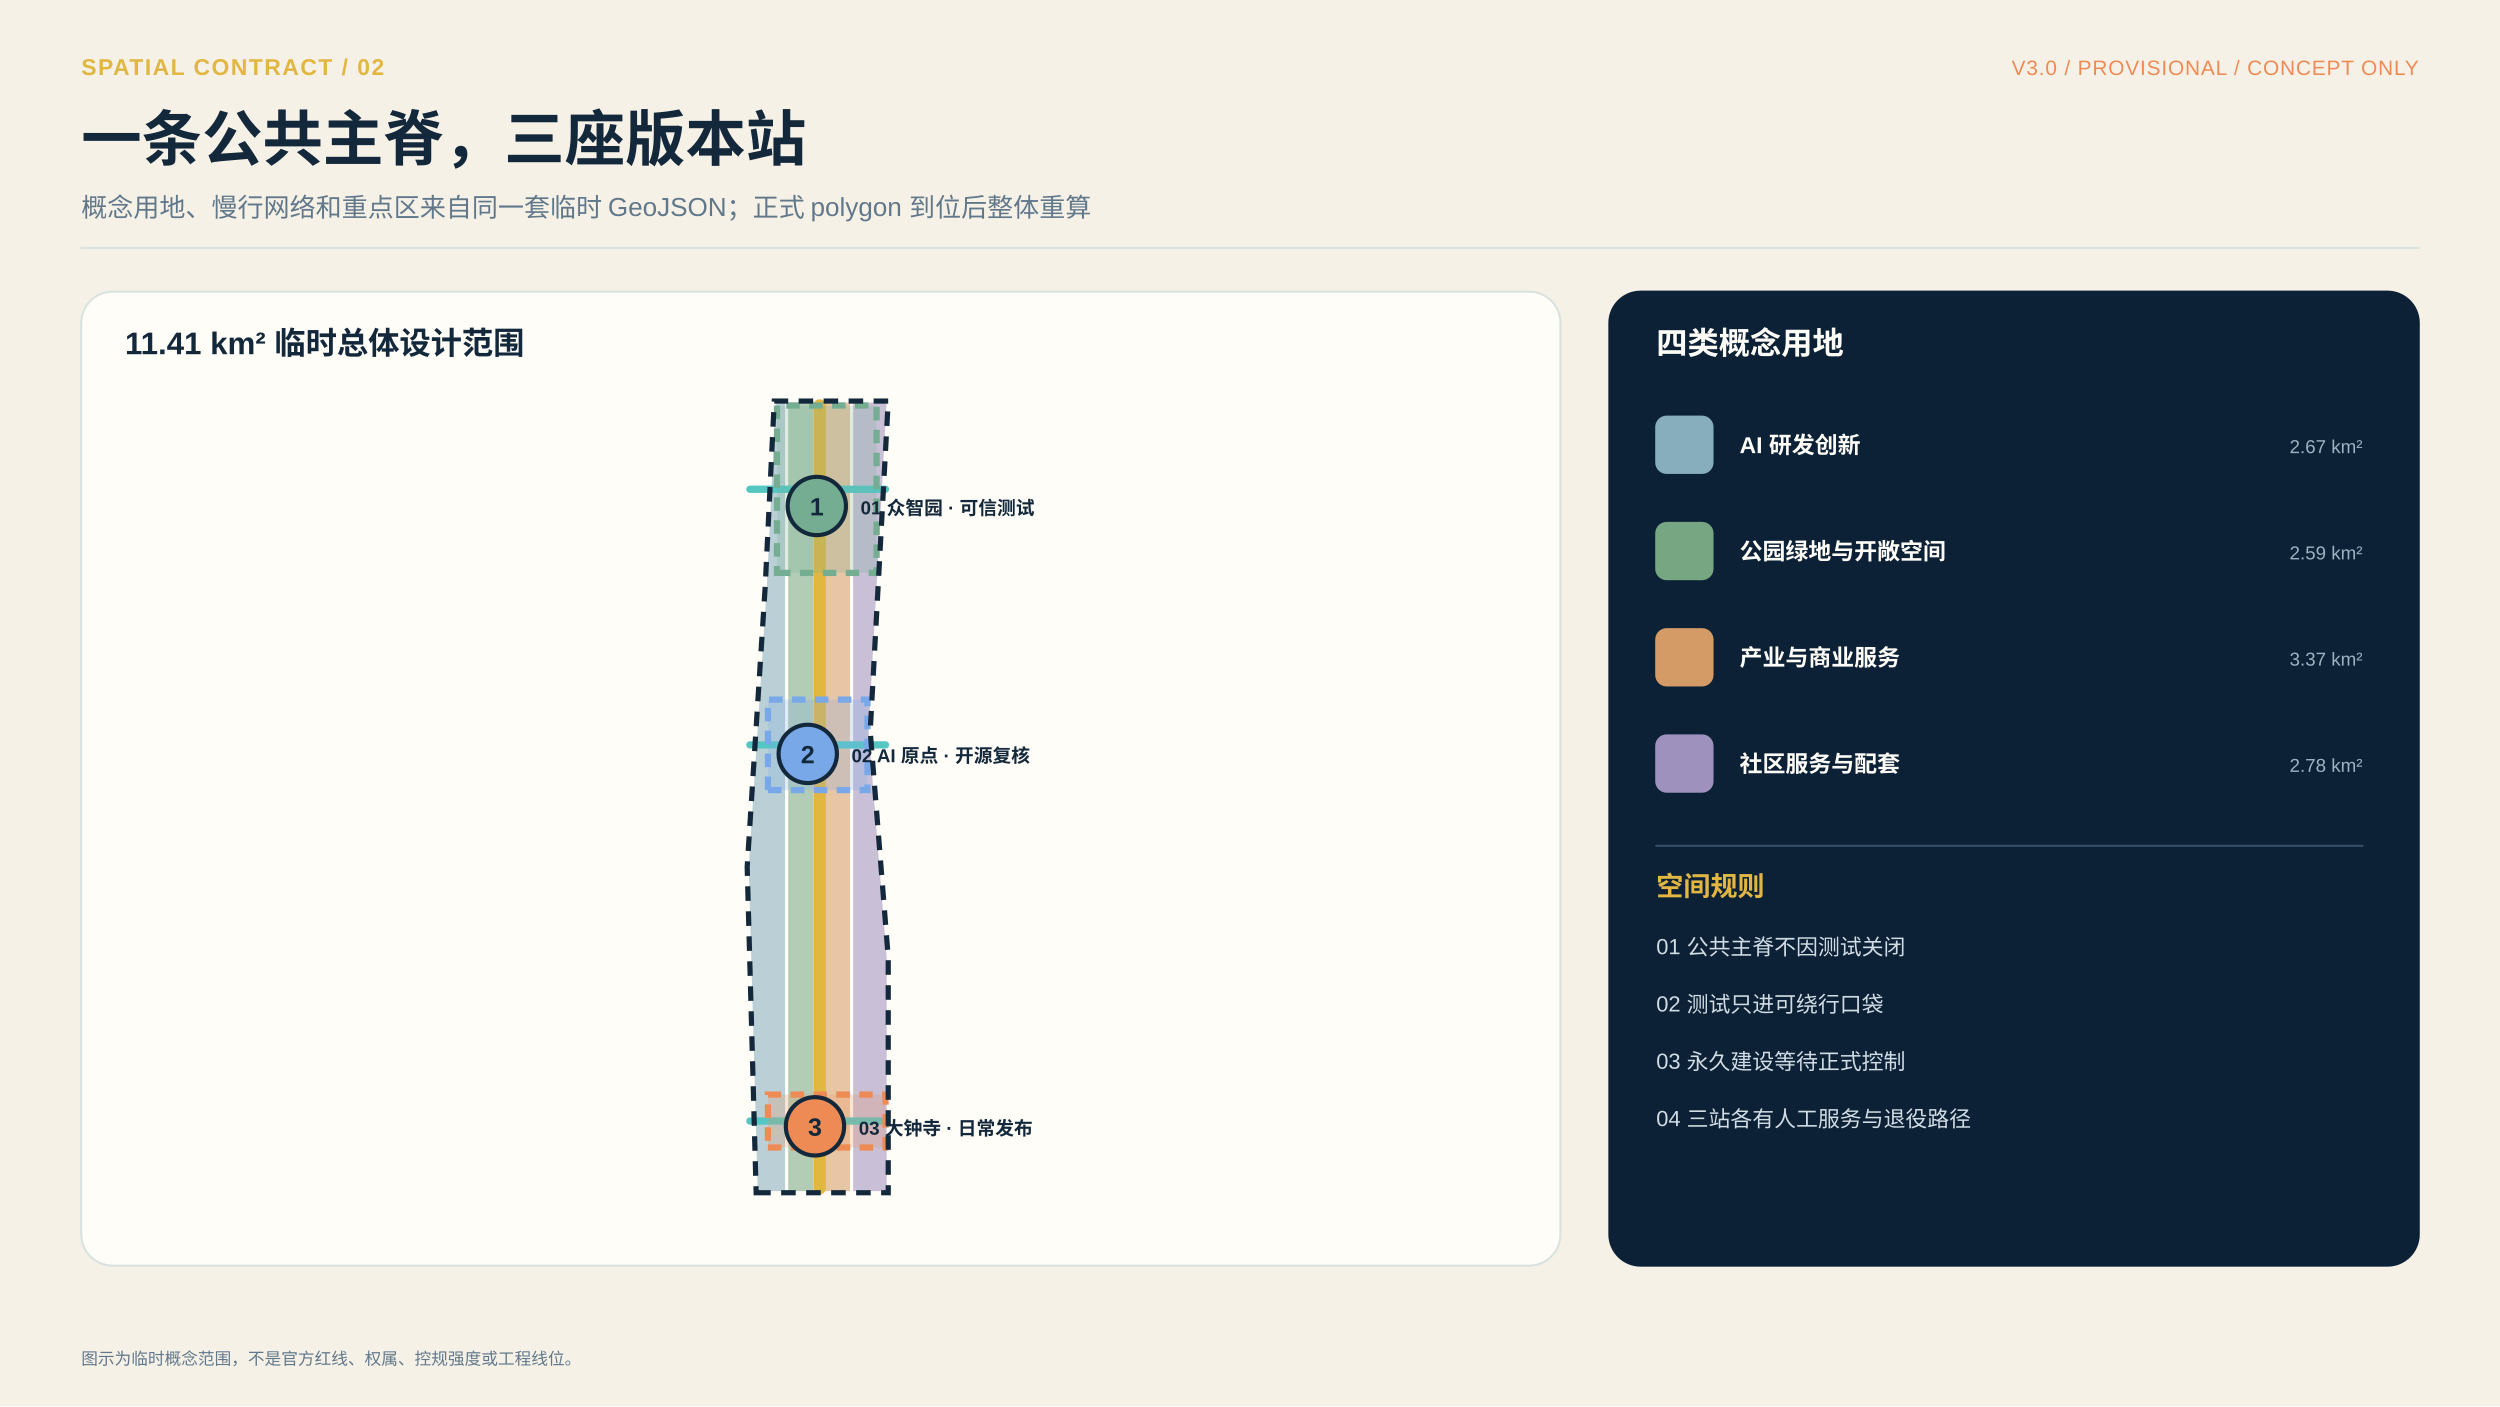
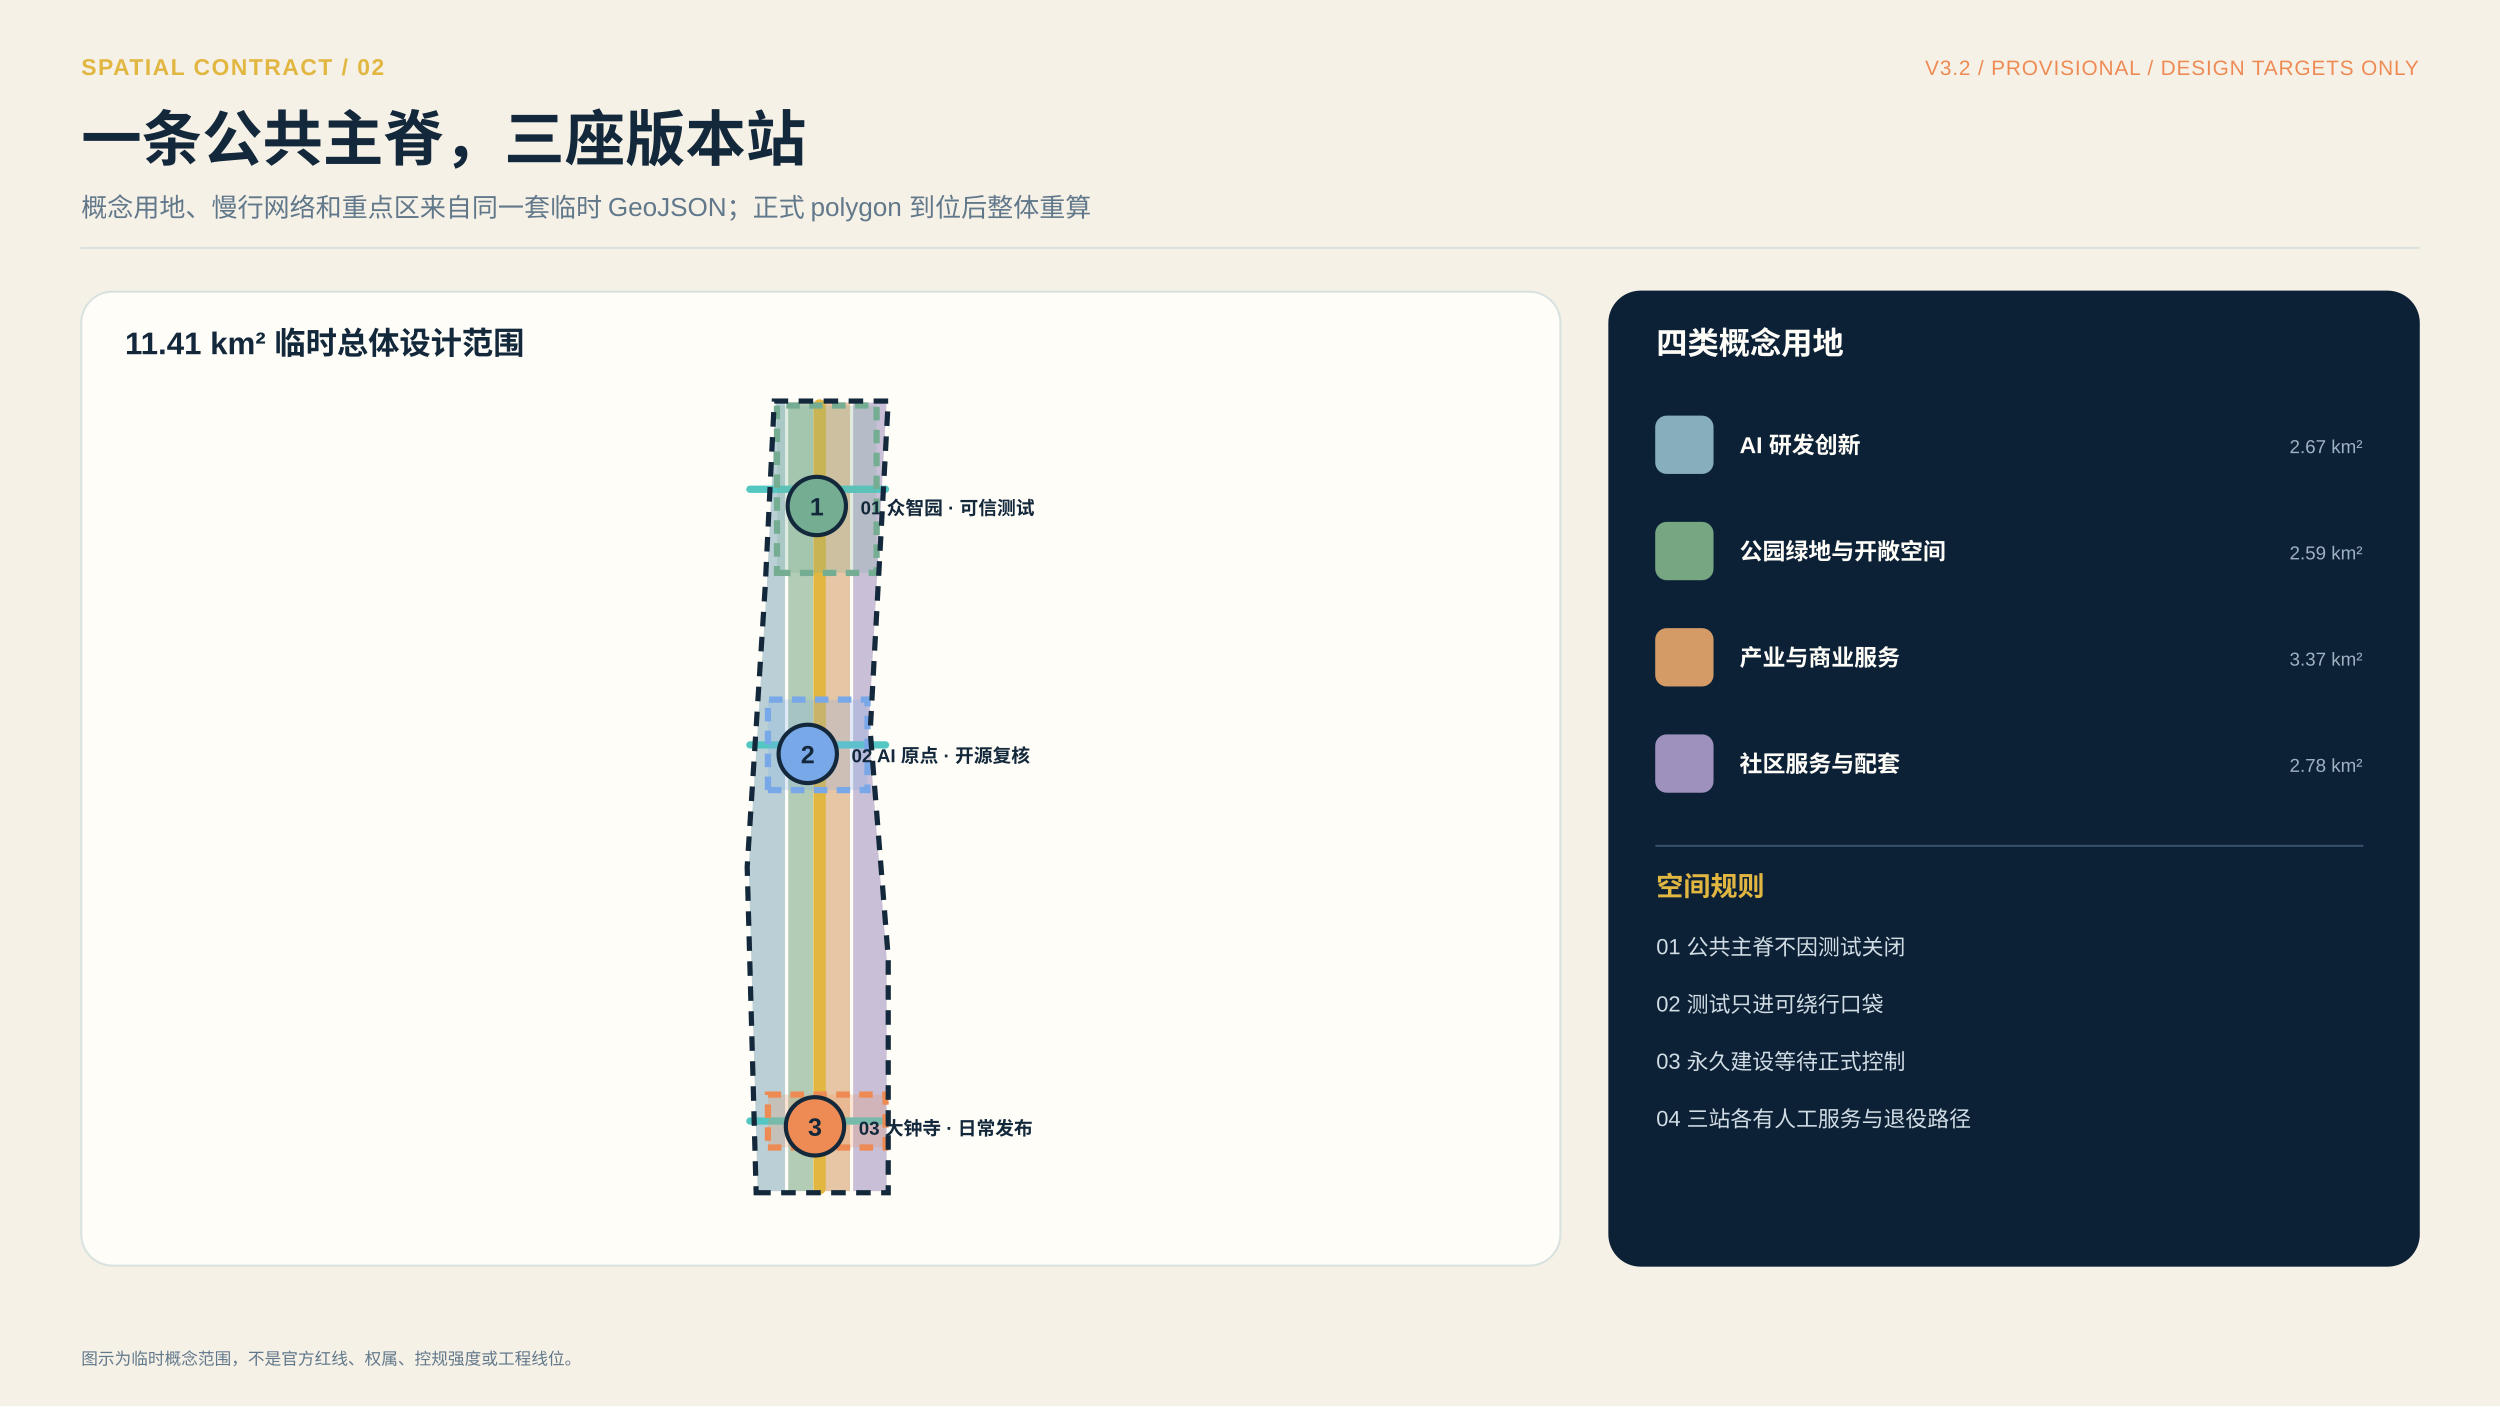
<svg xmlns="http://www.w3.org/2000/svg" width="2400" height="1350" viewBox="0 0 2400 1350" role="img" aria-label="一条公共主脊，三座版本站">
  <rect width="2400" height="1350" fill="#f6f1e7" />
  <g font-family="Arial, PingFang SC, Noto Sans CJK SC, sans-serif">
    <text x="78" y="72" text-anchor="start" font-size="22" font-weight="650" fill="#e1b742" letter-spacing="1.4" opacity="1">SPATIAL CONTRACT / 02</text>
-     <text x="2322" y="72" text-anchor="end" font-size="20" font-weight="400" fill="#ee8b55" letter-spacing="0.8" opacity="1">V3.0 / PROVISIONAL / CONCEPT ONLY</text>
+     <text x="2322" y="72" text-anchor="end" font-size="20" font-weight="400" fill="#ee8b55" letter-spacing="0.8" opacity="1">V3.2 / PROVISIONAL / DESIGN TARGETS ONLY</text>
    <text x="78" y="154" text-anchor="start" font-size="58" font-weight="720" fill="#13283b" letter-spacing="0" opacity="1">一条公共主脊，三座版本站</text>
    <text x="78" y="208" text-anchor="start" font-size="25" font-weight="400" fill="#61788b" letter-spacing="0" opacity="1">概念用地、慢行网络和重点区来自同一套临时 GeoJSON；正式 polygon 到位后整体重算</text>
    <line x1="78" y1="238" x2="2322" y2="238" stroke="#d8e2df" stroke-width="2" stroke-linecap="round" opacity="1" />
    <rect x="78" y="280" width="1420" height="935" rx="30" fill="#fffdf8" stroke="#d8e2df" stroke-width="2" opacity="1" />
    <text x="120" y="340" text-anchor="start" font-size="30" font-weight="700" fill="#13283b" letter-spacing="0" opacity="1">11.41 km² 临时总体设计范围</text>
    <path d="M725.9 1145.0 L717.3 832.3 L734.6 563.1 L743.3 385.0 L755.2 385.0 L755.2 1145.0 L725.9 1145.0 Z" fill="#86aebc" fill-opacity="0.56" stroke="#fffdf8" stroke-width="3" />
    <path d="M755.2 1145.0 L755.2 385.0 L782.3 385.0 L782.3 1145.0 L755.2 1145.0 Z" fill="#76a782" fill-opacity="0.56" stroke="#fffdf8" stroke-width="3" />
    <path d="M782.3 1145.0 L782.3 385.0 L817.5 385.0 L817.5 1145.0 L782.3 1145.0 Z" fill="#d49b67" fill-opacity="0.56" stroke="#fffdf8" stroke-width="3" />
    <path d="M852.7 385.0 L835.4 702.0 L852.7 919.2 L852.7 1145.0 L817.5 1145.0 L817.5 385.0 L852.7 385.0 Z" fill="#9f91be" fill-opacity="0.56" stroke="#fffdf8" stroke-width="3" />
    <path d="M786.8 1140.7 L786.8 389.3" fill="none" stroke="#e1b742" stroke-width="12" stroke-linecap="round" />
    <path d="M719.9 469.7 L850.1 469.7" fill="none" stroke="#55c7c3" stroke-width="7" stroke-linecap="round" />
    <path d="M719.9 715.1 L850.1 715.1" fill="none" stroke="#55c7c3" stroke-width="7" stroke-linecap="round" />
    <path d="M719.9 1076.2 L850.1 1076.2" fill="none" stroke="#55c7c3" stroke-width="7" stroke-linecap="round" />
    <path d="M745.9 550.0 L841.5 550.0 L841.5 389.3 L745.9 389.3 L745.9 550.0 Z" fill="#74ad91" fill-opacity="0.23" stroke="#74ad91" stroke-width="6" stroke-dasharray="13 9" />
    <circle cx="784.131" cy="485.754" r="28" fill="#74ad91" stroke="#13283b" stroke-width="4" />
    <text x="784.131" y="494.754" text-anchor="middle" font-size="24" font-weight="800" fill="#13283b" letter-spacing="0" opacity="1">1</text>
    <path d="M737.2 758.5 L832.8 758.5 L832.8 671.6 L737.2 671.6 L737.2 758.5 Z" fill="#78a8e8" fill-opacity="0.23" stroke="#78a8e8" stroke-width="6" stroke-dasharray="13 9" />
    <circle cx="775.446" cy="723.743" r="28" fill="#78a8e8" stroke="#13283b" stroke-width="4" />
    <text x="775.446" y="732.743" text-anchor="middle" font-size="24" font-weight="800" fill="#13283b" letter-spacing="0" opacity="1">2</text>
    <path d="M737.2 1101.6 L850.1 1101.6 L850.1 1050.8 L737.2 1050.8 L737.2 1101.6 Z" fill="#ee8b55" fill-opacity="0.23" stroke="#ee8b55" stroke-width="6" stroke-dasharray="13 9" />
    <circle cx="782.394" cy="1081.282" r="28" fill="#ee8b55" stroke="#13283b" stroke-width="4" />
    <text x="782.394" y="1090.282" text-anchor="middle" font-size="24" font-weight="800" fill="#13283b" letter-spacing="0" opacity="1">3</text>
    <path d="M725.9 1145.0 L852.7 1145.0 L852.7 919.2 L835.4 702.0 L852.7 385.0 L743.3 385.0 L734.6 563.1 L717.3 832.3 L725.9 1145.0 Z" fill="none" stroke="#13283b" stroke-width="5" stroke-dasharray="14 10" />
    <text x="826.131" y="493.754" text-anchor="start" font-size="18" font-weight="720" fill="#13283b" letter-spacing="0" opacity="1">01 众智园 · 可信测试</text>
    <text x="817.446" y="731.743" text-anchor="start" font-size="18" font-weight="720" fill="#13283b" letter-spacing="0" opacity="1">02 AI 原点 · 开源复核</text>
    <text x="824.394" y="1089.282" text-anchor="start" font-size="18" font-weight="720" fill="#13283b" letter-spacing="0" opacity="1">03 大钟寺 · 日常发布</text>
    <rect x="1545" y="280" width="777" height="935" rx="30" fill="#0c2136" stroke="#0c2136" stroke-width="2" opacity="1" />
    <text x="1590" y="340" text-anchor="start" font-size="30" font-weight="700" fill="#fffdf8" letter-spacing="0" opacity="1">四类概念用地</text>
    <rect x="1590" y="400" width="54" height="54" rx="10" fill="#86aebc" stroke="#86aebc" stroke-width="2" opacity="1" />
    <text x="1670" y="435" text-anchor="start" font-size="22" font-weight="600" fill="#fffdf8" letter-spacing="0" opacity="1">AI 研发创新</text>
    <text x="2268" y="435" text-anchor="end" font-size="18" font-weight="400" fill="#9fb2c2" letter-spacing="0" opacity="1">2.67 km²</text>
    <rect x="1590" y="502" width="54" height="54" rx="10" fill="#76a782" stroke="#76a782" stroke-width="2" opacity="1" />
    <text x="1670" y="537" text-anchor="start" font-size="22" font-weight="600" fill="#fffdf8" letter-spacing="0" opacity="1">公园绿地与开敞空间</text>
    <text x="2268" y="537" text-anchor="end" font-size="18" font-weight="400" fill="#9fb2c2" letter-spacing="0" opacity="1">2.59 km²</text>
    <rect x="1590" y="604" width="54" height="54" rx="10" fill="#d49b67" stroke="#d49b67" stroke-width="2" opacity="1" />
    <text x="1670" y="639" text-anchor="start" font-size="22" font-weight="600" fill="#fffdf8" letter-spacing="0" opacity="1">产业与商业服务</text>
    <text x="2268" y="639" text-anchor="end" font-size="18" font-weight="400" fill="#9fb2c2" letter-spacing="0" opacity="1">3.37 km²</text>
    <rect x="1590" y="706" width="54" height="54" rx="10" fill="#9f91be" stroke="#9f91be" stroke-width="2" opacity="1" />
    <text x="1670" y="741" text-anchor="start" font-size="22" font-weight="600" fill="#fffdf8" letter-spacing="0" opacity="1">社区服务与配套</text>
    <text x="2268" y="741" text-anchor="end" font-size="18" font-weight="400" fill="#9fb2c2" letter-spacing="0" opacity="1">2.78 km²</text>
    <line x1="1590" y1="812" x2="2268" y2="812" stroke="#36516a" stroke-width="2" stroke-linecap="round" opacity="1" />
    <text x="1590" y="860" text-anchor="start" font-size="26" font-weight="700" fill="#e1b742" letter-spacing="0" opacity="1">空间规则</text>
    <text x="1590" y="916" text-anchor="start" font-size="21" font-weight="400" fill="#d1dce4" letter-spacing="0" opacity="1">01  公共主脊不因测试关闭</text>
    <text x="1590" y="971" text-anchor="start" font-size="21" font-weight="400" fill="#d1dce4" letter-spacing="0" opacity="1">02  测试只进可绕行口袋</text>
    <text x="1590" y="1026" text-anchor="start" font-size="21" font-weight="400" fill="#d1dce4" letter-spacing="0" opacity="1">03  永久建设等待正式控制</text>
    <text x="1590" y="1081" text-anchor="start" font-size="21" font-weight="400" fill="#d1dce4" letter-spacing="0" opacity="1">04  三站各有人工服务与退役路径</text>
    <text x="78" y="1310" text-anchor="start" font-size="16" font-weight="400" fill="#61788b" letter-spacing="0" opacity="1">图示为临时概念范围，不是官方红线、权属、控规强度或工程线位。</text>
  </g>
</svg>
